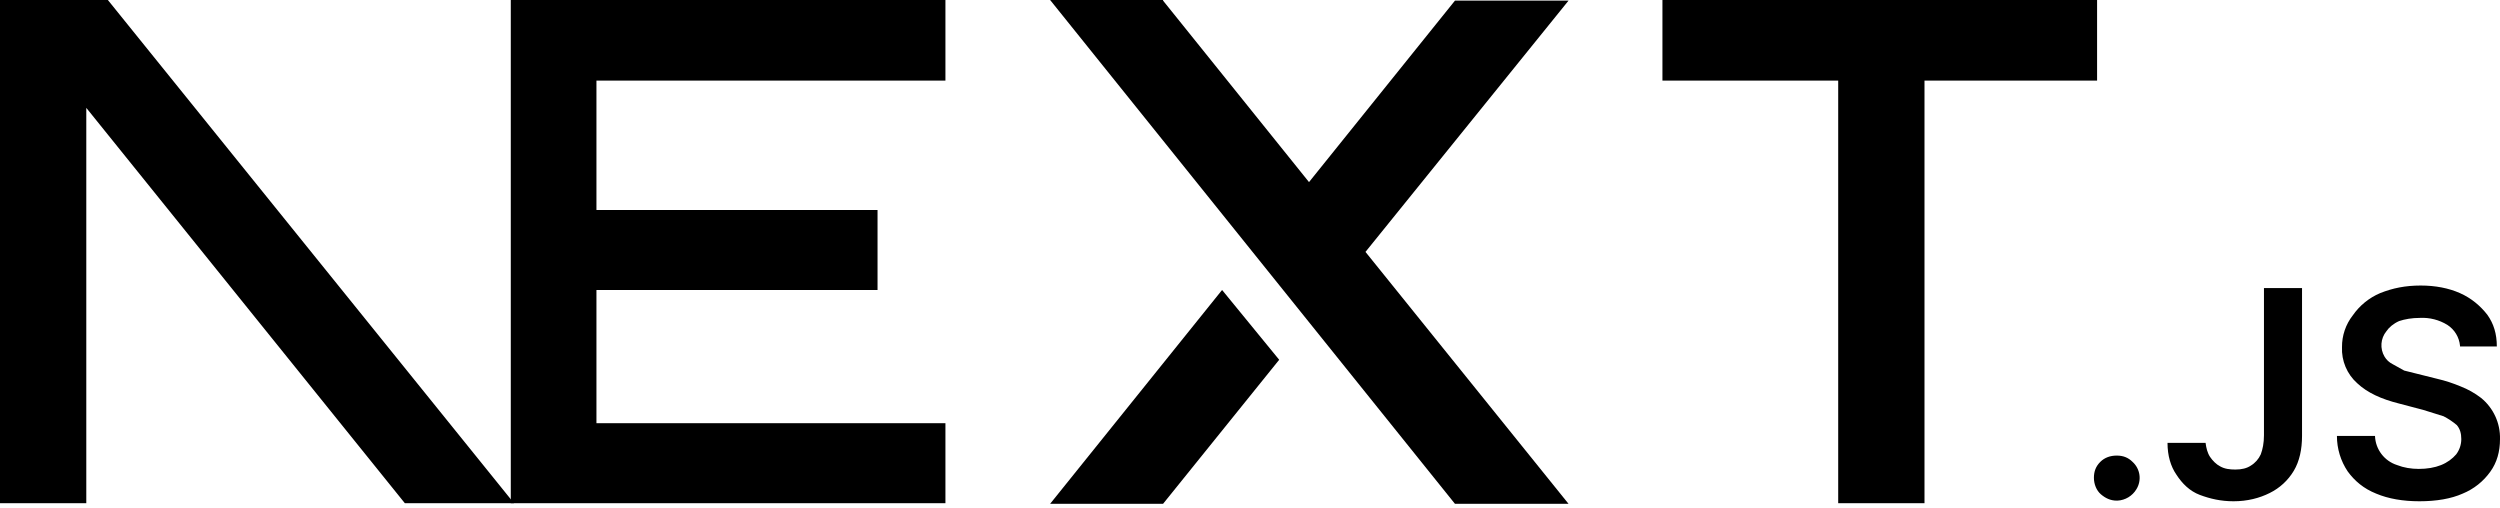
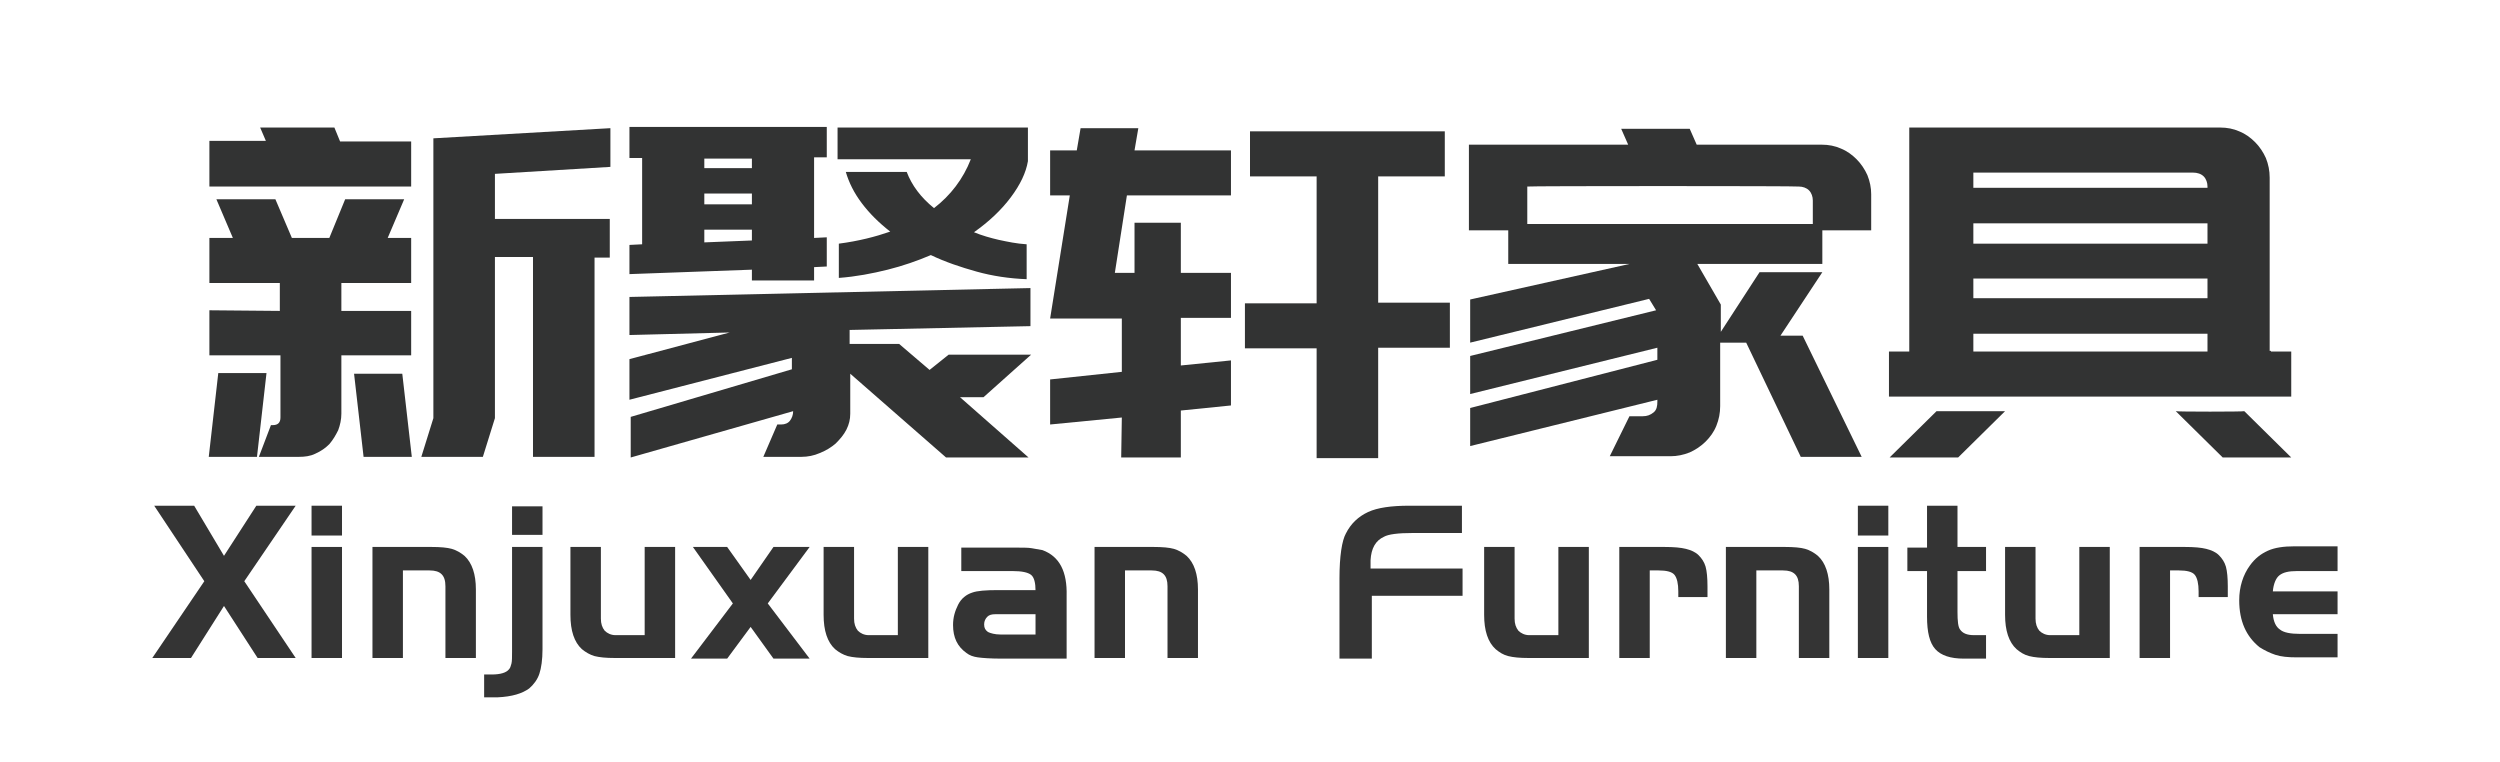
- <svg xmlns="http://www.w3.org/2000/svg" fill="none" viewBox="0 0 394 80">
-   <path fill="#000" d="M262 0h68.5v12.7h-27.2v66.6h-13.6V12.7H262V0ZM149 0v12.7H94v20.4h44.3v12.6H94v21h55v12.6H80.5V0h68.7zm34.3 0h-17.8l63.8 79.4h17.9l-32-39.7 32-39.6h-17.9l-23 28.6-23-28.6zm18.3 56.7-9-11-27.1 33.7h17.8l18.3-22.7z" />
-   <path fill="#000" d="M81 79.3 17 0H0v79.3h13.6V17l50.2 62.3H81Zm252.6-.4c-1 0-1.8-.4-2.5-1s-1.1-1.6-1.1-2.6.3-1.8 1-2.5 1.6-1 2.6-1 1.8.3 2.5 1a3.4 3.4 0 0 1 .6 4.3 3.7 3.7 0 0 1-3 1.8zm23.2-33.5h6v23.3c0 2.1-.4 4-1.3 5.5a9.1 9.1 0 0 1-3.8 3.5c-1.6.8-3.5 1.3-5.7 1.3-2 0-3.7-.4-5.3-1s-2.8-1.8-3.7-3.2c-.9-1.3-1.4-3-1.4-5h6c.1.8.3 1.6.7 2.2s1 1.2 1.6 1.5c.7.4 1.5.5 2.4.5 1 0 1.8-.2 2.4-.6a4 4 0 0 0 1.6-1.8c.3-.8.5-1.8.5-3V45.5zm30.9 9.1a4.4 4.4 0 0 0-2-3.3 7.5 7.5 0 0 0-4.3-1.1c-1.3 0-2.4.2-3.3.5-.9.4-1.6 1-2 1.6a3.5 3.5 0 0 0-.3 4c.3.5.7.9 1.3 1.2l1.8 1 2 .5 3.2.8c1.3.3 2.5.7 3.7 1.2a13 13 0 0 1 3.2 1.8 8.1 8.1 0 0 1 3 6.5c0 2-.5 3.7-1.5 5.1a10 10 0 0 1-4.4 3.5c-1.8.8-4.1 1.2-6.8 1.2-2.6 0-4.9-.4-6.8-1.2-2-.8-3.4-2-4.5-3.5a10 10 0 0 1-1.7-5.6h6a5 5 0 0 0 3.5 4.6c1 .4 2.2.6 3.4.6 1.3 0 2.5-.2 3.5-.6 1-.4 1.8-1 2.4-1.7a4 4 0 0 0 .8-2.4c0-.9-.2-1.6-.7-2.2a11 11 0 0 0-2.1-1.4l-3.2-1-3.8-1c-2.8-.7-5-1.7-6.6-3.2a7.2 7.2 0 0 1-2.4-5.7 8 8 0 0 1 1.7-5 10 10 0 0 1 4.3-3.5c2-.8 4-1.2 6.4-1.2 2.3 0 4.4.4 6.2 1.2 1.8.8 3.2 2 4.3 3.4 1 1.4 1.5 3 1.5 5h-5.8z" />
+ <svg xmlns="http://www.w3.org/2000/svg" version="1.1" id="图层_1" x="0px" y="0px" viewBox="0 0 394 120" style="enable-background:new 0 0 394 120;" xml:space="preserve">
+   <style type="text/css">
+ 	.st0{fill:#323333;}
+ 	.st1{fill:#343434;}
+ </style>
+   <g>
+     <path class="st0" d="M32.9,72l1.5-13.2H42L40.5,72H32.9z M33,22.2h8.9L41,20.1h11.7l0.9,2.2h11.2v7.1H33V22.2z M44.1,49v-4.4H33   v-7.1h3.7l-2.6-6.1h9.3l2.6,6.1h5.9l2.5-6.1h9.3l-2.6,6.1h3.7v7.1h-11V49h11V56h-11v9.2c0,0.9-0.2,1.8-0.5,2.6   c-0.4,0.8-0.8,1.5-1.4,2.2c-0.6,0.6-1.3,1.1-2.2,1.5C48.9,71.9,48,72,47.1,72h-6.3l1.9-5H43c0.8,0,1.2-0.4,1.2-1.2V56H33v-7.1   L44.1,49L44.1,49z M55.8,58.9h7.6L64.9,72h-7.6L55.8,58.9z M78,27.4v7.1h18.1v6.1h-2.4V72H84V40.5h-6v25.4L76.1,72h-9.7l1.9-6.1V28   v-3.5v-2.7l27.9-1.6v6.1L78,27.4z" />
+     <path class="st0" d="M101.2,38.5V24.9h-2V20h31.1v4.8h-2v12.7l2-0.1V42l-2,0.1v2.1h-9.8v-1.7l-19.3,0.7v-4.6L101.2,38.5z    M124.8,58.2v-1.8L99.2,63v-6.4l15.8-4.2l-15.8,0.4v-6l63.2-1.4v6L133.9,52v2.2h7.8l4.8,4.1l3-2.4h13l-7.5,6.7h-3.7l10.8,9.5h-13   L134,58.9v6.3c0,0.9-0.2,1.7-0.6,2.5c-0.4,0.8-1,1.5-1.7,2.2c-0.7,0.6-1.5,1.1-2.5,1.5c-0.9,0.4-1.9,0.6-2.9,0.6h-6l2.2-5.1h0.6   c0.6,0,1.1-0.2,1.4-0.6s0.5-0.9,0.5-1.5l-25.6,7.3v-6.4L124.8,58.2z M111,24.9v1.6h7.5V25H111V24.9z M111,32.2h7.5v-1.7H111V32.2z    M111,38.2l7.5-0.3v-1.7H111V38.2z M162,25.4c-0.3,1.8-1.2,3.7-2.7,5.7s-3.4,3.8-5.8,5.5c1.2,0.5,2.6,0.9,3.9,1.2   c1.4,0.3,2.8,0.6,4.4,0.7V44c-2.7-0.1-5.4-0.5-7.9-1.2s-4.9-1.5-7.2-2.6c-2.1,0.9-4.4,1.7-6.8,2.3c-2.4,0.6-5,1.1-7.7,1.3v-5.4   c3.1-0.4,5.8-1.1,8.1-1.9c-1.8-1.4-3.3-2.9-4.5-4.5c-1.2-1.6-2-3.2-2.5-4.9h9.6c0.8,2.1,2.2,4,4.3,5.7c2.6-2,4.6-4.6,5.8-7.7h-21   v-5h30v5h0V25.4z" />
+     <path class="st0" d="M176.8,65.8l-11.3,1.1v-7.1l11.3-1.2v-8.4h-11.3l3.1-19.4h-3.1v-7.1h4.2l0.6-3.5h9.1l-0.6,3.5H194v7.1h-16.4   L175.7,43h3.1v-7.9h7.3V43h7.9v7.1h-7.9v7.5l7.9-0.8v7.1l-7.9,0.8v7.4h-9.4L176.8,65.8L176.8,65.8z M207.5,72.1V54.9h-11.3v-7.1   h11.3v-20H197v-7.1h30.7v7.1h-10.5v19.9h11.3v7.1h-11.3v17.4H207.5z" />
+     <path class="st0" d="M287.1,22.8c1.1,0,2.1,0.2,3,0.6c1,0.4,1.8,1,2.5,1.7s1.3,1.6,1.7,2.5c0.4,1,0.6,2,0.6,3v5.7h-7.7v5.3h-19.7   l3.7,6.4v4.3l6.1-9.4h9.9l-6.6,10h3.5l9.3,19.1h-9.6l-8.6-18h-4.1V64c0,1.1-0.2,2.1-0.6,3.1s-1,1.8-1.7,2.5   c-0.7,0.7-1.6,1.3-2.5,1.7c-1,0.4-2,0.6-3,0.6h-9.6l3.1-6.3h2.1c0.7,0,1.2-0.2,1.7-0.6c0.5-0.4,0.6-1,0.6-1.7V63l-29.5,7.3v-6   l29.5-7.6v-1.9l-29.5,7.3v-6l29.3-7.2l-1.1-1.8L231.7,54v-6.8l25.1-5.6h-0.1h-19v-5.3h-6.2V22.8h25.1l-1.1-2.5h10.8l1.1,2.5H287.1z    M240.7,29.4v5.9h45v-3.7c0-0.6-0.2-1.2-0.6-1.6s-1-0.6-1.6-0.6C283.5,29.3,240.7,29.3,240.7,29.4z" />
+     <path class="st0" d="M357.9,55.4h3.2v7.1h-63.4v-7.1h3.2V20.1h49c1.1,0,2.1,0.2,3,0.6c1,0.4,1.8,1,2.5,1.7s1.3,1.6,1.7,2.5   c0.4,1,0.6,2,0.6,3.1v27.3H357.9z M305.2,64.8H316l-7.4,7.3h-10.8L305.2,64.8z M311,27.2v2.4h36.9v-0.2c0-0.6-0.2-1.2-0.6-1.6   s-1-0.6-1.7-0.6H311z M347.9,35.2H311v3.2h36.9V35.2z M311,43.9V47h36.9v-3.1H311z M311,55.4h36.9v-2.8H311V55.4z M353.7,64.8   l7.4,7.3h-10.8l-7.4-7.3C342.9,64.9,353.7,64.9,353.7,64.8z" />
+   </g>
+   <g>
+     <path class="st1" d="M32.2,91.6l-7.9-11.9h6.3l4.7,7.9l5.1-7.9h6.2l-8.1,11.9l8.1,12.1h-6l-5.3-8.2l-5.2,8.2H24L32.2,91.6z" />
+     <path class="st1" d="M49.1,84.4v-4.7h4.8v4.7H49.1z M49.1,86.2h4.8v17.5h-4.8V86.2z" />
+     <path class="st1" d="M58.7,86.2H68c1.4,0,2.5,0.1,3.2,0.3c0.7,0.2,1.4,0.6,2,1.1c1.2,1.1,1.8,2.9,1.8,5.3v10.8h-4.8V92.4   c0-0.9-0.2-1.5-0.6-1.9c-0.4-0.4-1-0.6-1.9-0.6h-4.2v13.8h-4.8V86.2z" />
+     <path class="st1" d="M85.5,86.2v16.1c0,1.7-0.2,3-0.5,3.9c-0.3,0.9-0.9,1.7-1.6,2.3c-1.1,0.8-2.7,1.3-5,1.4h-2.1v-3.6h1.2   c1.4,0,2.3-0.3,2.7-0.8c0.2-0.2,0.3-0.5,0.4-0.9c0.1-0.4,0.1-1,0.1-1.9V86.2H85.5z M80.7,84.3v-4.5h4.8v4.5H80.7z" />
+     <path class="st1" d="M101.6,100V86.2h4.8v17.5h-9.5c-1.4,0-2.4-0.1-3.2-0.3c-0.7-0.2-1.4-0.6-2-1.1c-1.2-1.1-1.8-2.9-1.8-5.4V86.2   h4.8v11.3c0,0.8,0.2,1.4,0.6,1.9c0.4,0.4,1,0.7,1.7,0.7H101.6z" />
+     <path class="st1" d="M115.5,95.1l-6.3-8.9h5.4l3.7,5.2l3.6-5.2h5.7l-6.6,8.9l6.6,8.7h-5.7l-3.6-5l-3.7,5h-5.7L115.5,95.1z" />
+     <path class="st1" d="M141.5,100V86.2h4.8v17.5h-9.5c-1.4,0-2.4-0.1-3.2-0.3c-0.7-0.2-1.4-0.6-2-1.1c-1.2-1.1-1.8-2.9-1.8-5.4V86.2   h4.8v11.3c0,0.8,0.2,1.4,0.6,1.9c0.4,0.4,1,0.7,1.7,0.7H141.5z" />
+     <path class="st1" d="M163.2,93.1c0-1.2-0.2-2.1-0.7-2.5c-0.5-0.4-1.5-0.6-2.9-0.6h-8.1v-3.7h8.1c1.5,0,2.5,0,3,0.1   c0.6,0.1,1.1,0.2,1.7,0.3c2.7,1,3.9,3.4,3.8,7.2v9.9h-10.2c-1.8,0-3.1-0.1-3.8-0.2c-0.7-0.1-1.3-0.3-1.8-0.7   c-1.4-1-2.1-2.4-2.1-4.4c0-1.2,0.3-2.2,0.8-3.2s1.3-1.6,2.2-1.9c0.8-0.3,2.2-0.4,4.1-0.4H163.2z M163.2,96.8h-5.5h-0.8   c-0.6,0-1,0.1-1.3,0.4c-0.3,0.3-0.5,0.7-0.5,1.2c0,0.6,0.2,0.9,0.6,1.2c0.4,0.2,1.1,0.4,2,0.4h5.5V96.8z" />
+     <path class="st1" d="M172.5,86.2h9.3c1.4,0,2.5,0.1,3.2,0.3c0.7,0.2,1.4,0.6,2,1.1c1.2,1.1,1.8,2.9,1.8,5.3v10.8H184V92.4   c0-0.9-0.2-1.5-0.6-1.9c-0.4-0.4-1-0.6-1.9-0.6h-4.2v13.8h-4.8V86.2z" />
+     <path class="st1" d="M230.5,89.6v4.3h-14.3v9.9h-5.1V91.2c0-3.6,0.4-6,1-7.1c0.8-1.6,2-2.7,3.5-3.4c1.5-0.7,3.7-1,6.5-1h8.3V84   h-7.7c-2.4,0-3.9,0.2-4.6,0.6c-1.3,0.6-2,1.8-2.1,3.7v1.3H230.5z" />
+     <path class="st1" d="M245.6,100V86.2h4.8v17.5h-9.5c-1.4,0-2.4-0.1-3.2-0.3s-1.4-0.6-2-1.1c-1.2-1.1-1.8-2.9-1.8-5.4V86.2h4.8v11.3   c0,0.8,0.2,1.4,0.6,1.9c0.4,0.4,1,0.7,1.7,0.7H245.6z" />
+     <path class="st1" d="M255.2,86.2h7.1c1.5,0,2.6,0.1,3.4,0.3c0.8,0.2,1.5,0.5,2,1c0.5,0.5,0.9,1.1,1.1,1.8c0.2,0.7,0.3,1.8,0.3,3.1   v1.7h-4.6v-0.9c0-1.2-0.2-2.1-0.6-2.6c-0.4-0.5-1.3-0.7-2.5-0.7H260v13.8h-4.8V86.2z" />
+     <path class="st1" d="M272,86.2h9.3c1.4,0,2.5,0.1,3.2,0.3s1.4,0.6,2,1.1c1.2,1.1,1.8,2.9,1.8,5.3v10.8h-4.8V92.4   c0-0.9-0.2-1.5-0.6-1.9c-0.4-0.4-1-0.6-1.9-0.6h-4.2v13.8H272V86.2z" />
+     <path class="st1" d="M292.8,84.4v-4.7h4.8v4.7H292.8z M292.8,86.2h4.8v17.5h-4.8V86.2z" />
+     <path class="st1" d="M303.7,86.2v-6.5h4.8v6.5h4.5V90h-4.5v6.4c0,1.5,0.1,2.4,0.4,2.8c0.4,0.6,1.1,0.9,2.2,0.9h1.9v3.7h-3.5   c-2.1,0-3.6-0.5-4.5-1.5c-0.9-1-1.3-2.7-1.3-5.1V90h-3.1v-3.7H303.7z" />
+     <path class="st1" d="M327.7,100V86.2h4.8v17.5H323c-1.4,0-2.4-0.1-3.2-0.3s-1.4-0.6-2-1.1c-1.2-1.1-1.8-2.9-1.8-5.4V86.2h4.8v11.3   c0,0.8,0.2,1.4,0.6,1.9c0.4,0.4,1,0.7,1.7,0.7H327.7z" />
+     <path class="st1" d="M337.2,86.2h7.1c1.5,0,2.6,0.1,3.4,0.3c0.8,0.2,1.5,0.5,2,1c0.5,0.5,0.9,1.1,1.1,1.8c0.2,0.7,0.3,1.8,0.3,3.1   v1.7h-4.6v-0.9c0-1.2-0.2-2.1-0.6-2.6c-0.4-0.5-1.3-0.7-2.5-0.7h-1.4v13.8h-4.8V86.2z" />
+     <path class="st1" d="M368.4,93.1v3.7h-10.2c0.1,1.2,0.5,2,1.1,2.4c0.6,0.5,1.7,0.7,3.2,0.7h5.9v3.7H362c-1.4,0-2.5-0.1-3.4-0.4   c-0.9-0.3-1.7-0.7-2.5-1.2c-2.1-1.7-3.2-4.1-3.2-7.4c0-2.1,0.6-4,1.7-5.5c0.8-1.1,1.7-1.8,2.8-2.3s2.5-0.7,4.2-0.7h6.8V90H362   c-1.3,0-2.2,0.2-2.8,0.7c-0.5,0.4-0.9,1.3-1,2.5H368.4z" />
+   </g>
</svg>
